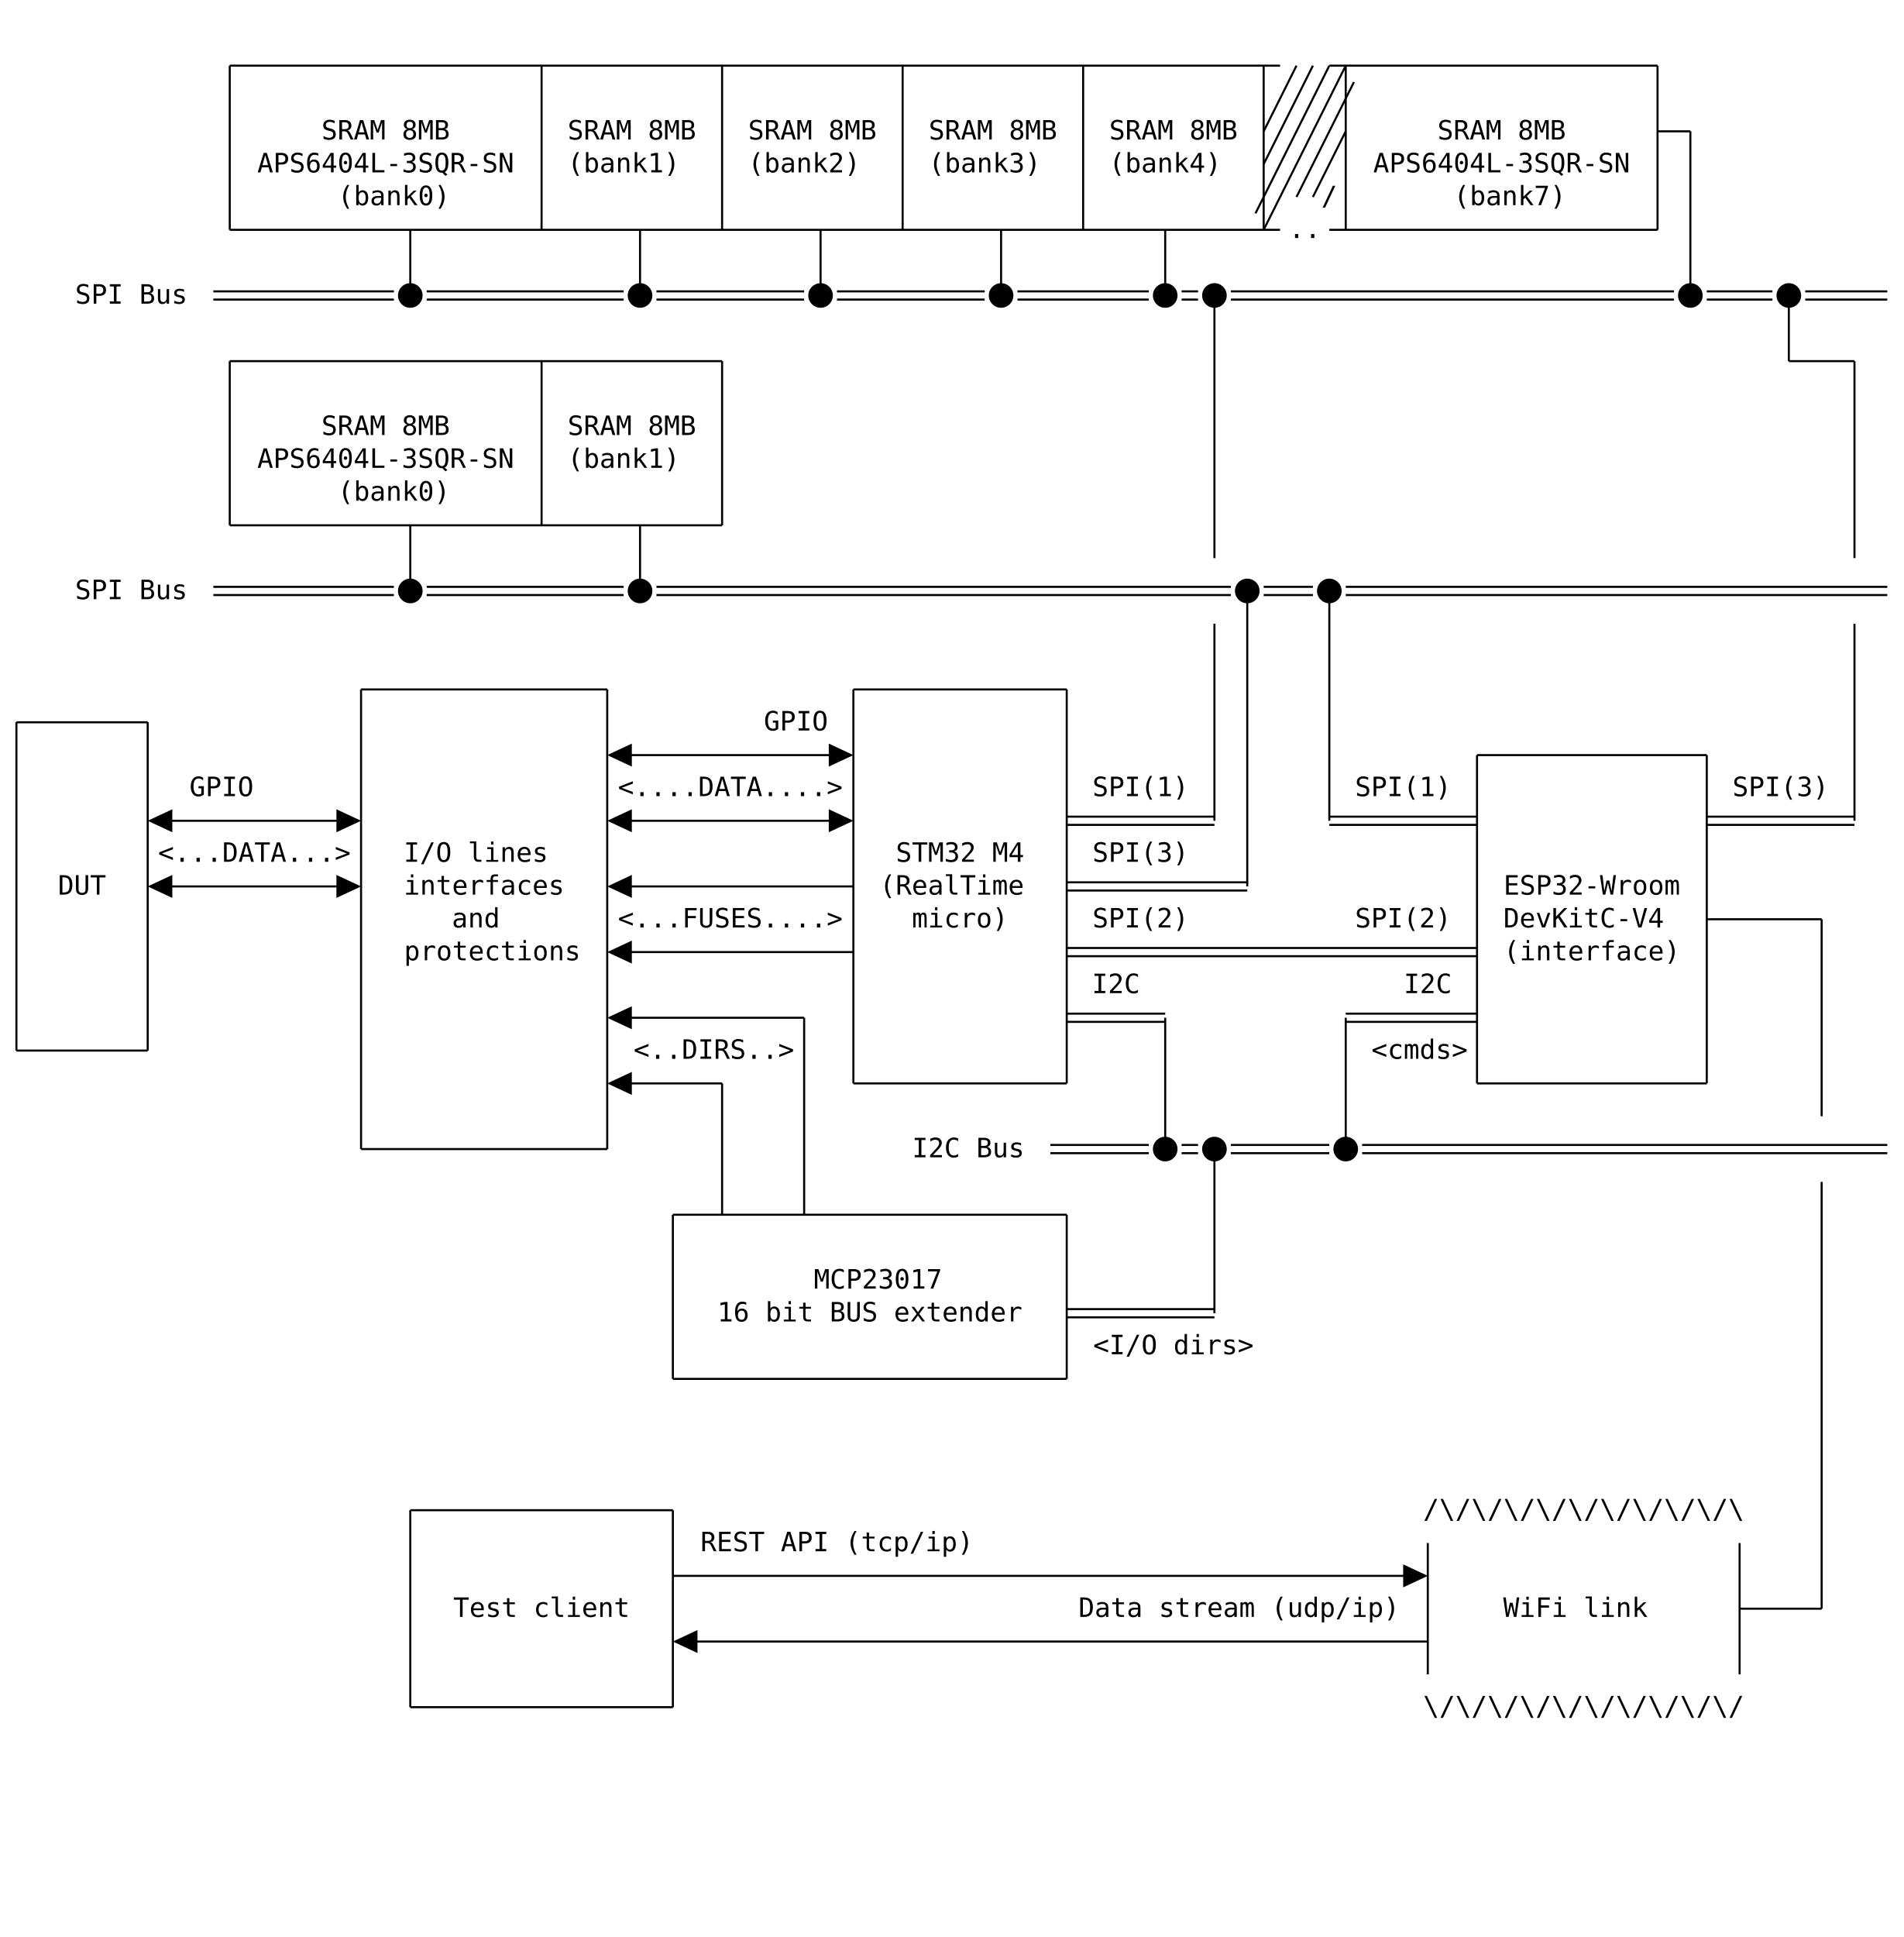
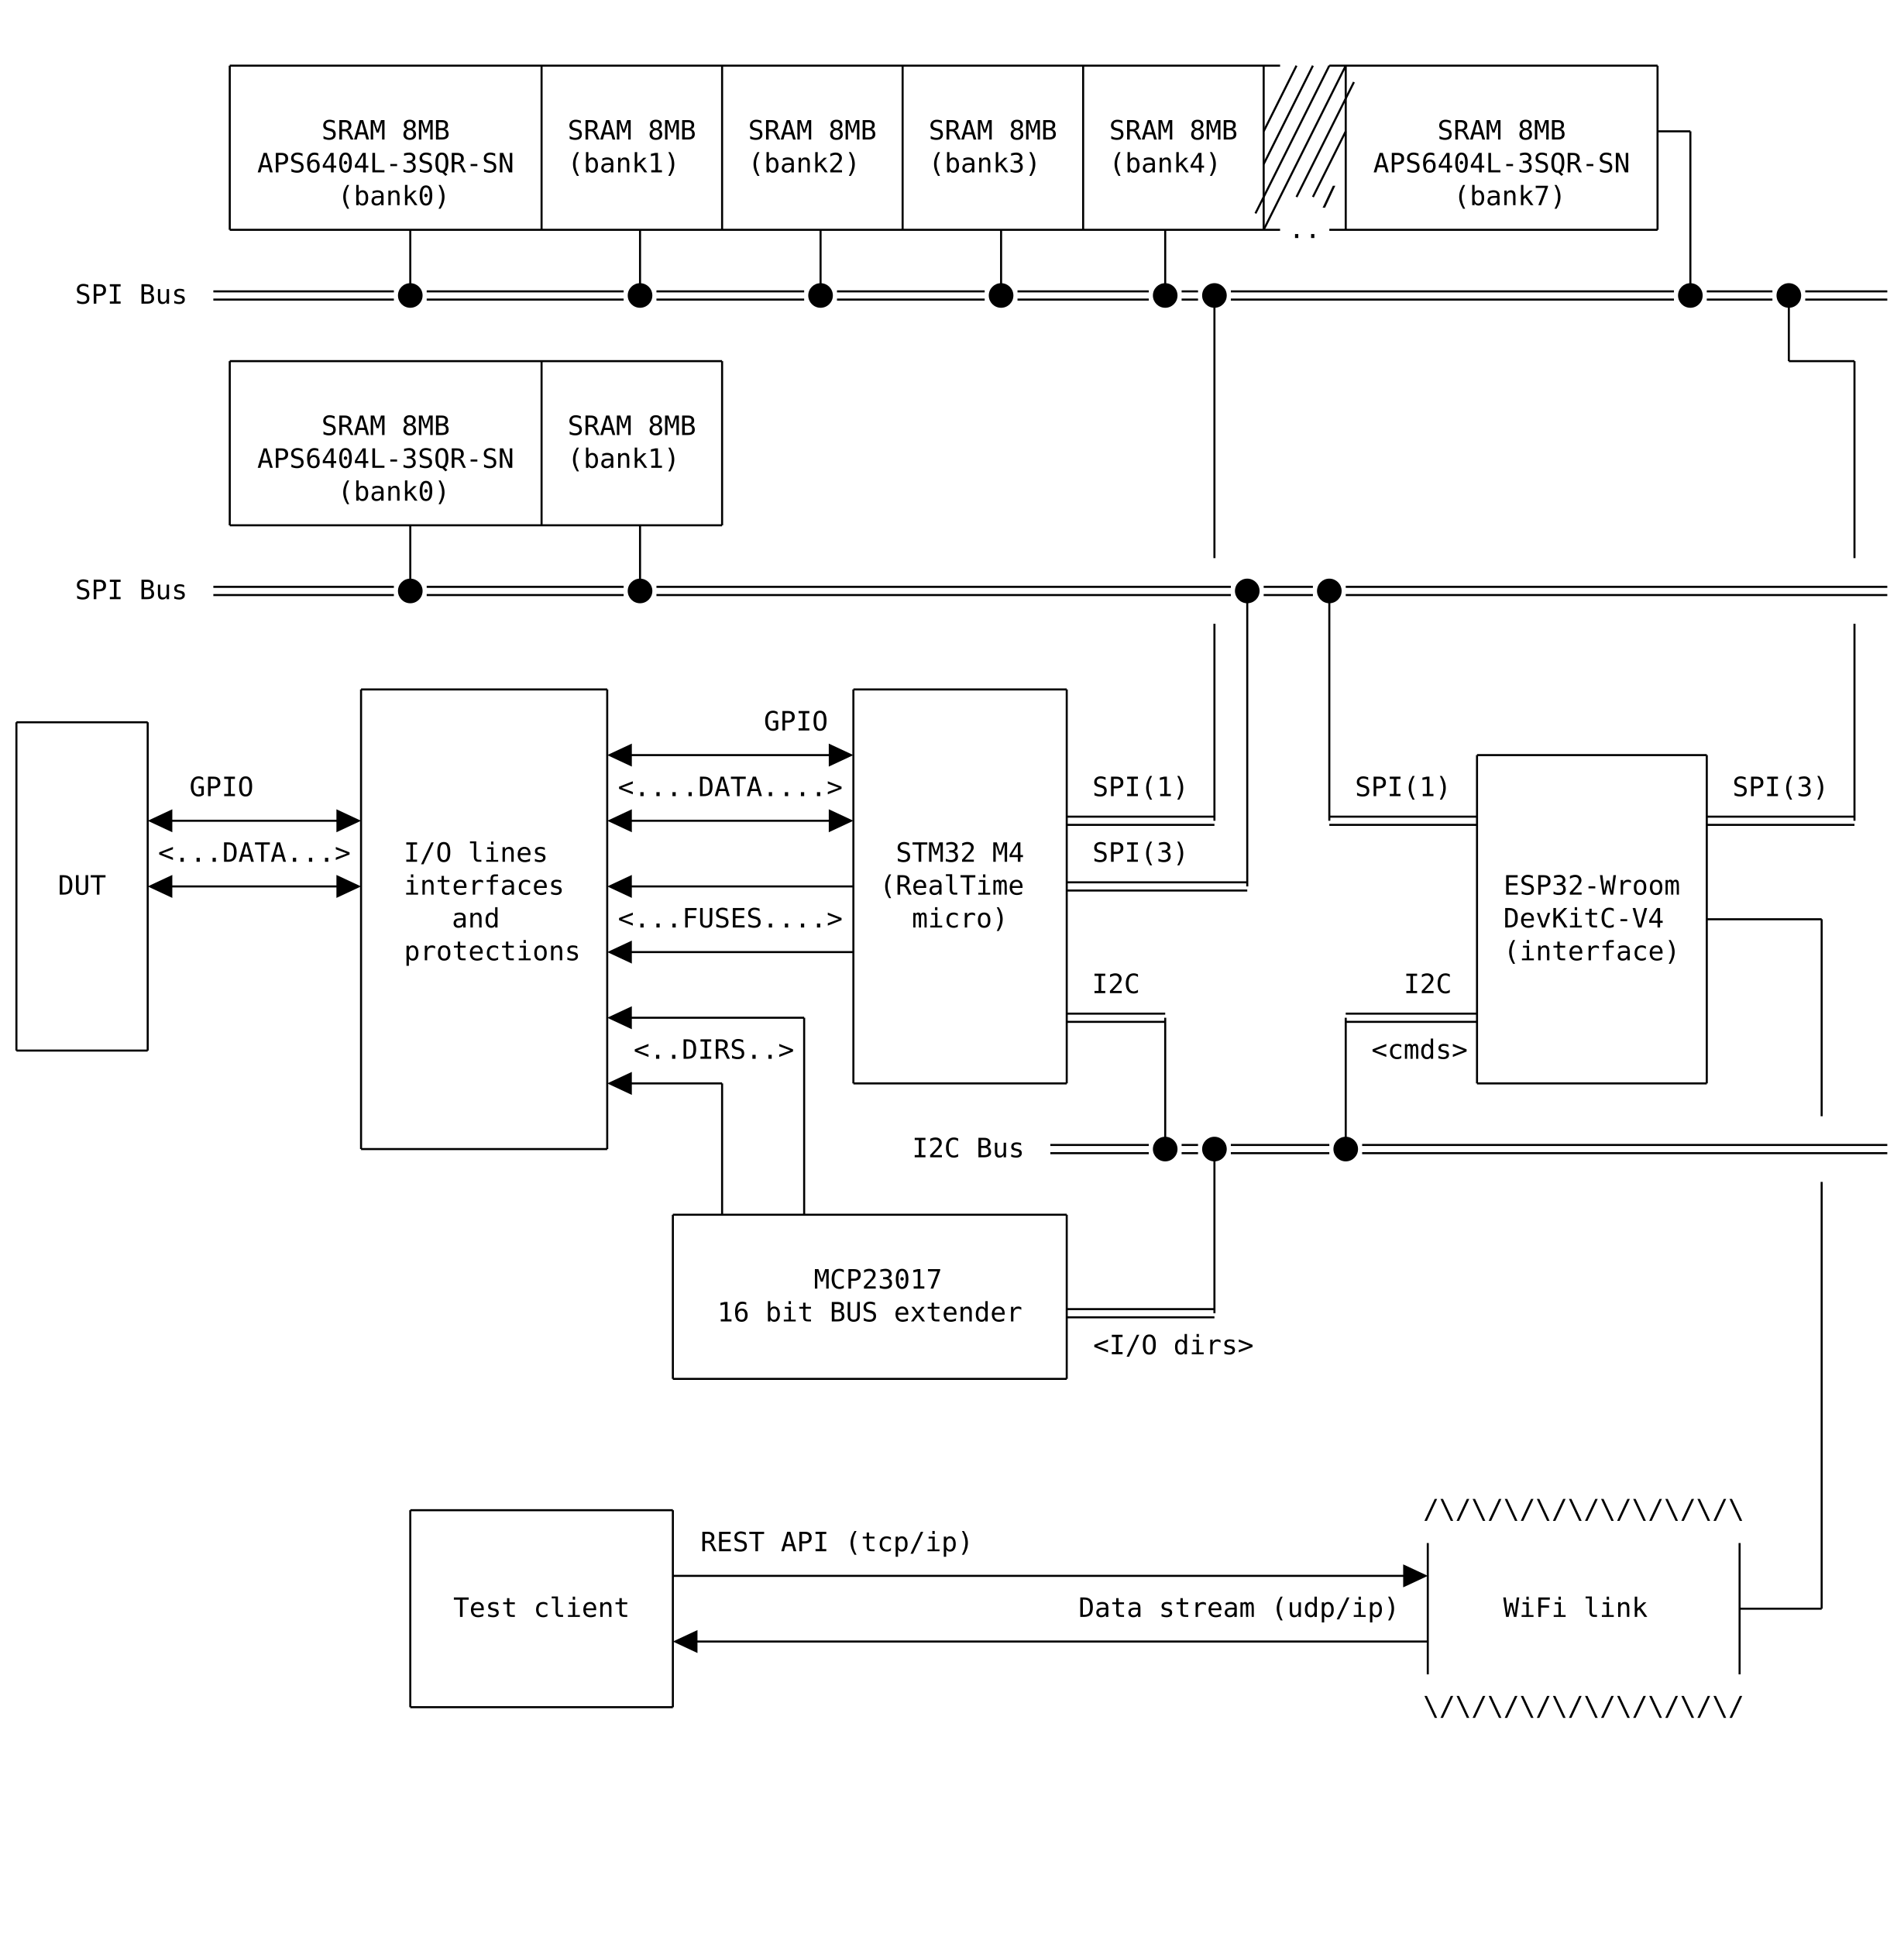
<svg xmlns="http://www.w3.org/2000/svg" version="1.1" height="944" width="928" viewBox="0 0 928 944" class="diagram" text-anchor="middle" font-family="monospace" font-size="13px">
  <path d="M 8,352 L 8,512" fill="none" stroke="black" />
  <path d="M 72,352 L 72,512" fill="none" stroke="black" />
  <path d="M 112,32 L 112,112" fill="none" stroke="black" />
  <path d="M 112,176 L 112,256" fill="none" stroke="black" />
  <path d="M 176,336 L 176,560" fill="none" stroke="black" />
  <path d="M 200,112 L 200,144" fill="none" stroke="black" />
  <path d="M 200,256 L 200,288" fill="none" stroke="black" />
  <path d="M 200,736 L 200,832" fill="none" stroke="black" />
  <path d="M 264,32 L 264,112" fill="none" stroke="black" />
  <path d="M 264,176 L 264,256" fill="none" stroke="black" />
  <path d="M 296,336 L 296,560" fill="none" stroke="black" />
  <path d="M 312,112 L 312,144" fill="none" stroke="black" />
  <path d="M 312,256 L 312,288" fill="none" stroke="black" />
  <path d="M 328,592 L 328,672" fill="none" stroke="black" />
  <path d="M 328,736 L 328,832" fill="none" stroke="black" />
  <path d="M 352,32 L 352,112" fill="none" stroke="black" />
  <path d="M 352,176 L 352,256" fill="none" stroke="black" />
  <path d="M 352,528 L 352,592" fill="none" stroke="black" />
  <path d="M 392,496 L 392,592" fill="none" stroke="black" />
  <path d="M 400,112 L 400,144" fill="none" stroke="black" />
  <path d="M 416,336 L 416,528" fill="none" stroke="black" />
  <path d="M 440,32 L 440,112" fill="none" stroke="black" />
  <path d="M 488,112 L 488,144" fill="none" stroke="black" />
  <path d="M 520,336 L 520,528" fill="none" stroke="black" />
  <path d="M 520,592 L 520,672" fill="none" stroke="black" />
  <path d="M 528,32 L 528,112" fill="none" stroke="black" />
  <path d="M 568,112 L 568,144" fill="none" stroke="black" />
  <path d="M 568,496 L 568,560" fill="none" stroke="black" />
  <path d="M 592,144 L 592,272" fill="none" stroke="black" />
  <path d="M 592,304 L 592,400" fill="none" stroke="black" />
  <path d="M 592,560 L 592,640" fill="none" stroke="black" />
  <path d="M 608,288 L 608,432" fill="none" stroke="black" />
  <path d="M 616,32 L 616,112" fill="none" stroke="black" />
  <path d="M 648,288 L 648,400" fill="none" stroke="black" />
  <path d="M 656,32 L 656,112" fill="none" stroke="black" />
  <path d="M 656,496 L 656,560" fill="none" stroke="black" />
  <path d="M 696,752 L 696,816" fill="none" stroke="black" />
  <path d="M 720,368 L 720,528" fill="none" stroke="black" />
  <path d="M 808,32 L 808,112" fill="none" stroke="black" />
  <path d="M 824,64 L 824,144" fill="none" stroke="black" />
  <path d="M 832,368 L 832,528" fill="none" stroke="black" />
  <path d="M 848,752 L 848,816" fill="none" stroke="black" />
  <path d="M 872,144 L 872,176" fill="none" stroke="black" />
  <path d="M 888,448 L 888,544" fill="none" stroke="black" />
  <path d="M 888,576 L 888,784" fill="none" stroke="black" />
  <path d="M 904,176 L 904,272" fill="none" stroke="black" />
  <path d="M 904,304 L 904,400" fill="none" stroke="black" />
  <path d="M 112,32 L 624,32" fill="none" stroke="black" />
  <path d="M 648,32 L 808,32" fill="none" stroke="black" />
  <path d="M 808,64 L 824,64" fill="none" stroke="black" />
  <path d="M 112,112 L 624,112" fill="none" stroke="black" />
  <path d="M 648,112 L 808,112" fill="none" stroke="black" />
  <path d="M 104,142 L 192,142" fill="none" stroke="black" />
  <path d="M 104,146 L 192,146" fill="none" stroke="black" />
  <path d="M 208,142 L 304,142" fill="none" stroke="black" />
  <path d="M 208,146 L 304,146" fill="none" stroke="black" />
  <path d="M 320,142 L 392,142" fill="none" stroke="black" />
  <path d="M 320,146 L 392,146" fill="none" stroke="black" />
  <path d="M 408,142 L 480,142" fill="none" stroke="black" />
  <path d="M 408,146 L 480,146" fill="none" stroke="black" />
  <path d="M 496,142 L 560,142" fill="none" stroke="black" />
  <path d="M 496,146 L 560,146" fill="none" stroke="black" />
  <path d="M 576,142 L 584,142" fill="none" stroke="black" />
  <path d="M 576,146 L 584,146" fill="none" stroke="black" />
  <path d="M 600,142 L 816,142" fill="none" stroke="black" />
  <path d="M 600,146 L 816,146" fill="none" stroke="black" />
  <path d="M 832,142 L 864,142" fill="none" stroke="black" />
  <path d="M 832,146 L 864,146" fill="none" stroke="black" />
  <path d="M 880,142 L 920,142" fill="none" stroke="black" />
  <path d="M 880,146 L 920,146" fill="none" stroke="black" />
  <path d="M 112,176 L 352,176" fill="none" stroke="black" />
  <path d="M 872,176 L 904,176" fill="none" stroke="black" />
  <path d="M 112,256 L 352,256" fill="none" stroke="black" />
  <path d="M 104,286 L 192,286" fill="none" stroke="black" />
  <path d="M 104,290 L 192,290" fill="none" stroke="black" />
  <path d="M 208,286 L 304,286" fill="none" stroke="black" />
  <path d="M 208,290 L 304,290" fill="none" stroke="black" />
  <path d="M 320,286 L 600,286" fill="none" stroke="black" />
  <path d="M 320,290 L 600,290" fill="none" stroke="black" />
  <path d="M 616,286 L 640,286" fill="none" stroke="black" />
  <path d="M 616,290 L 640,290" fill="none" stroke="black" />
  <path d="M 656,286 L 920,286" fill="none" stroke="black" />
  <path d="M 656,290 L 920,290" fill="none" stroke="black" />
  <path d="M 176,336 L 296,336" fill="none" stroke="black" />
  <path d="M 416,336 L 520,336" fill="none" stroke="black" />
  <path d="M 8,352 L 72,352" fill="none" stroke="black" />
  <path d="M 304,368 L 408,368" fill="none" stroke="black" />
  <path d="M 720,368 L 832,368" fill="none" stroke="black" />
  <path d="M 80,400 L 168,400" fill="none" stroke="black" />
  <path d="M 304,400 L 408,400" fill="none" stroke="black" />
  <path d="M 520,398 L 592,398" fill="none" stroke="black" />
  <path d="M 520,402 L 592,402" fill="none" stroke="black" />
  <path d="M 648,398 L 720,398" fill="none" stroke="black" />
  <path d="M 648,402 L 720,402" fill="none" stroke="black" />
  <path d="M 832,398 L 904,398" fill="none" stroke="black" />
  <path d="M 832,402 L 904,402" fill="none" stroke="black" />
  <path d="M 80,432 L 168,432" fill="none" stroke="black" />
  <path d="M 304,432 L 416,432" fill="none" stroke="black" />
  <path d="M 520,430 L 608,430" fill="none" stroke="black" />
  <path d="M 520,434 L 608,434" fill="none" stroke="black" />
  <path d="M 832,448 L 888,448" fill="none" stroke="black" />
  <path d="M 304,464 L 416,464" fill="none" stroke="black" />
-   <path d="M 520,462 L 720,462" fill="none" stroke="black" />
-   <path d="M 520,466 L 720,466" fill="none" stroke="black" />
  <path d="M 304,496 L 392,496" fill="none" stroke="black" />
  <path d="M 520,494 L 568,494" fill="none" stroke="black" />
  <path d="M 520,498 L 568,498" fill="none" stroke="black" />
  <path d="M 656,494 L 720,494" fill="none" stroke="black" />
  <path d="M 656,498 L 720,498" fill="none" stroke="black" />
  <path d="M 8,512 L 72,512" fill="none" stroke="black" />
  <path d="M 304,528 L 352,528" fill="none" stroke="black" />
  <path d="M 416,528 L 520,528" fill="none" stroke="black" />
  <path d="M 720,528 L 832,528" fill="none" stroke="black" />
  <path d="M 176,560 L 296,560" fill="none" stroke="black" />
  <path d="M 512,558 L 560,558" fill="none" stroke="black" />
  <path d="M 512,562 L 560,562" fill="none" stroke="black" />
  <path d="M 576,558 L 584,558" fill="none" stroke="black" />
  <path d="M 576,562 L 584,562" fill="none" stroke="black" />
  <path d="M 600,558 L 648,558" fill="none" stroke="black" />
  <path d="M 600,562 L 648,562" fill="none" stroke="black" />
  <path d="M 664,558 L 920,558" fill="none" stroke="black" />
  <path d="M 664,562 L 920,562" fill="none" stroke="black" />
  <path d="M 328,592 L 520,592" fill="none" stroke="black" />
  <path d="M 520,638 L 592,638" fill="none" stroke="black" />
  <path d="M 520,642 L 592,642" fill="none" stroke="black" />
  <path d="M 328,672 L 520,672" fill="none" stroke="black" />
  <path d="M 200,736 L 328,736" fill="none" stroke="black" />
  <path d="M 328,768 L 688,768" fill="none" stroke="black" />
  <path d="M 848,784 L 888,784" fill="none" stroke="black" />
  <path d="M 336,800 L 696,800" fill="none" stroke="black" />
  <path d="M 200,832 L 328,832" fill="none" stroke="black" />
  <path d="M 616,64 L 632,32" fill="none" stroke="black" />
  <path d="M 616,80 L 640,32" fill="none" stroke="black" />
  <path d="M 612,104 L 648,32" fill="none" stroke="black" />
  <path d="M 616,112 L 656,32" fill="none" stroke="black" />
  <path d="M 632,96 L 660,40" fill="none" stroke="black" />
  <path d="M 640,96 L 656,64" fill="none" stroke="black" />
  <polygon class="arrowhead" points="696,768 684,762.4 684,773.6" fill="black" transform="rotate(0,688,768)" />
  <polygon class="arrowhead" points="416,400 404,394.4 404,405.6" fill="black" transform="rotate(0,408,400)" />
  <polygon class="arrowhead" points="416,368 404,362.4 404,373.6" fill="black" transform="rotate(0,408,368)" />
  <polygon class="arrowhead" points="344,800 332,794.4 332,805.6" fill="black" transform="rotate(180,336,800)" />
  <polygon class="arrowhead" points="312,528 300,522.4 300,533.6" fill="black" transform="rotate(180,304,528)" />
  <polygon class="arrowhead" points="312,496 300,490.4 300,501.6" fill="black" transform="rotate(180,304,496)" />
  <polygon class="arrowhead" points="312,464 300,458.4 300,469.6" fill="black" transform="rotate(180,304,464)" />
  <polygon class="arrowhead" points="312,432 300,426.4 300,437.6" fill="black" transform="rotate(180,304,432)" />
  <polygon class="arrowhead" points="312,400 300,394.4 300,405.6" fill="black" transform="rotate(180,304,400)" />
  <polygon class="arrowhead" points="312,368 300,362.4 300,373.6" fill="black" transform="rotate(180,304,368)" />
  <polygon class="arrowhead" points="176,432 164,426.4 164,437.6" fill="black" transform="rotate(0,168,432)" />
  <polygon class="arrowhead" points="176,400 164,394.4 164,405.6" fill="black" transform="rotate(0,168,400)" />
  <polygon class="arrowhead" points="88,432 76,426.4 76,437.6" fill="black" transform="rotate(180,80,432)" />
  <polygon class="arrowhead" points="88,400 76,394.4 76,405.6" fill="black" transform="rotate(180,80,400)" />
  <circle cx="200" cy="144" r="6" class="closeddot" fill="black" />
  <circle cx="200" cy="288" r="6" class="closeddot" fill="black" />
  <circle cx="312" cy="144" r="6" class="closeddot" fill="black" />
  <circle cx="312" cy="288" r="6" class="closeddot" fill="black" />
  <circle cx="400" cy="144" r="6" class="closeddot" fill="black" />
  <circle cx="488" cy="144" r="6" class="closeddot" fill="black" />
  <circle cx="568" cy="144" r="6" class="closeddot" fill="black" />
  <circle cx="568" cy="560" r="6" class="closeddot" fill="black" />
  <circle cx="592" cy="144" r="6" class="closeddot" fill="black" />
  <circle cx="592" cy="560" r="6" class="closeddot" fill="black" />
  <circle cx="608" cy="288" r="6" class="closeddot" fill="black" />
  <circle cx="648" cy="288" r="6" class="closeddot" fill="black" />
  <circle cx="656" cy="560" r="6" class="closeddot" fill="black" />
  <circle cx="824" cy="144" r="6" class="closeddot" fill="black" />
  <circle cx="872" cy="144" r="6" class="closeddot" fill="black" />
  <g class="text">
    <text x="188" y="68">SRAM 8MB</text>
    <text x="308" y="68">SRAM 8MB</text>
    <text x="396" y="68">SRAM 8MB</text>
    <text x="484" y="68">SRAM 8MB</text>
    <text x="572" y="68">SRAM 8MB</text>
    <text x="732" y="68">SRAM 8MB</text>
    <text x="188" y="84">APS6404L-3SQR-SN</text>
    <text x="304" y="84">(bank1)</text>
    <text x="392" y="84">(bank2)</text>
    <text x="480" y="84">(bank3)</text>
    <text x="568" y="84">(bank4)</text>
    <text x="732" y="84">APS6404L-3SQR-SN</text>
    <text x="192" y="100">(bank0)</text>
    <text x="648" y="100">/</text>
    <text x="736" y="100">(bank7)</text>
    <text x="636" y="116">..</text>
    <text x="64" y="148">SPI Bus</text>
    <text x="188" y="212">SRAM 8MB</text>
    <text x="308" y="212">SRAM 8MB</text>
    <text x="188" y="228">APS6404L-3SQR-SN</text>
    <text x="304" y="228">(bank1)</text>
    <text x="192" y="244">(bank0)</text>
    <text x="64" y="292">SPI Bus</text>
    <text x="388" y="356">GPIO</text>
    <text x="108" y="388">GPIO</text>
    <text x="356" y="388">&lt;....DATA....&gt;</text>
    <text x="556" y="388">SPI(1)</text>
    <text x="684" y="388">SPI(1)</text>
    <text x="868" y="388">SPI(3)</text>
    <text x="124" y="420">&lt;...DATA...&gt;</text>
    <text x="232" y="420">I/O lines</text>
    <text x="468" y="420">STM32 M4</text>
    <text x="556" y="420">SPI(3)</text>
    <text x="40" y="436">DUT</text>
    <text x="236" y="436">interfaces</text>
    <text x="464" y="436">(RealTime</text>
    <text x="776" y="436">ESP32-Wroom</text>
    <text x="232" y="452">and</text>
    <text x="356" y="452">&lt;...FUSES....&gt;</text>
    <text x="468" y="452">micro)</text>
-     <text x="556" y="452">SPI(2)</text>
-     <text x="684" y="452">SPI(2)</text>
    <text x="772" y="452">DevKitC-V4</text>
    <text x="240" y="468">protections</text>
    <text x="776" y="468">(interface)</text>
    <text x="544" y="484">I2C</text>
    <text x="696" y="484">I2C</text>
    <text x="348" y="516">&lt;..DIRS..&gt;</text>
    <text x="692" y="516">&lt;cmds&gt;</text>
    <text x="472" y="564">I2C Bus</text>
    <text x="428" y="628">MCP23017</text>
    <text x="424" y="644">16 bit BUS extender</text>
    <text x="572" y="660">&lt;I/O dirs&gt;</text>
    <text x="772" y="740">/\/\/\/\/\/\/\/\/\/\</text>
    <text x="408" y="756">REST API (tcp/ip)</text>
    <text x="264" y="788">Test client</text>
    <text x="604" y="788">Data stream (udp/ip)</text>
    <text x="768" y="788">WiFi link</text>
    <text x="772" y="836">\/\/\/\/\/\/\/\/\/\/</text>
  </g>
</svg>
